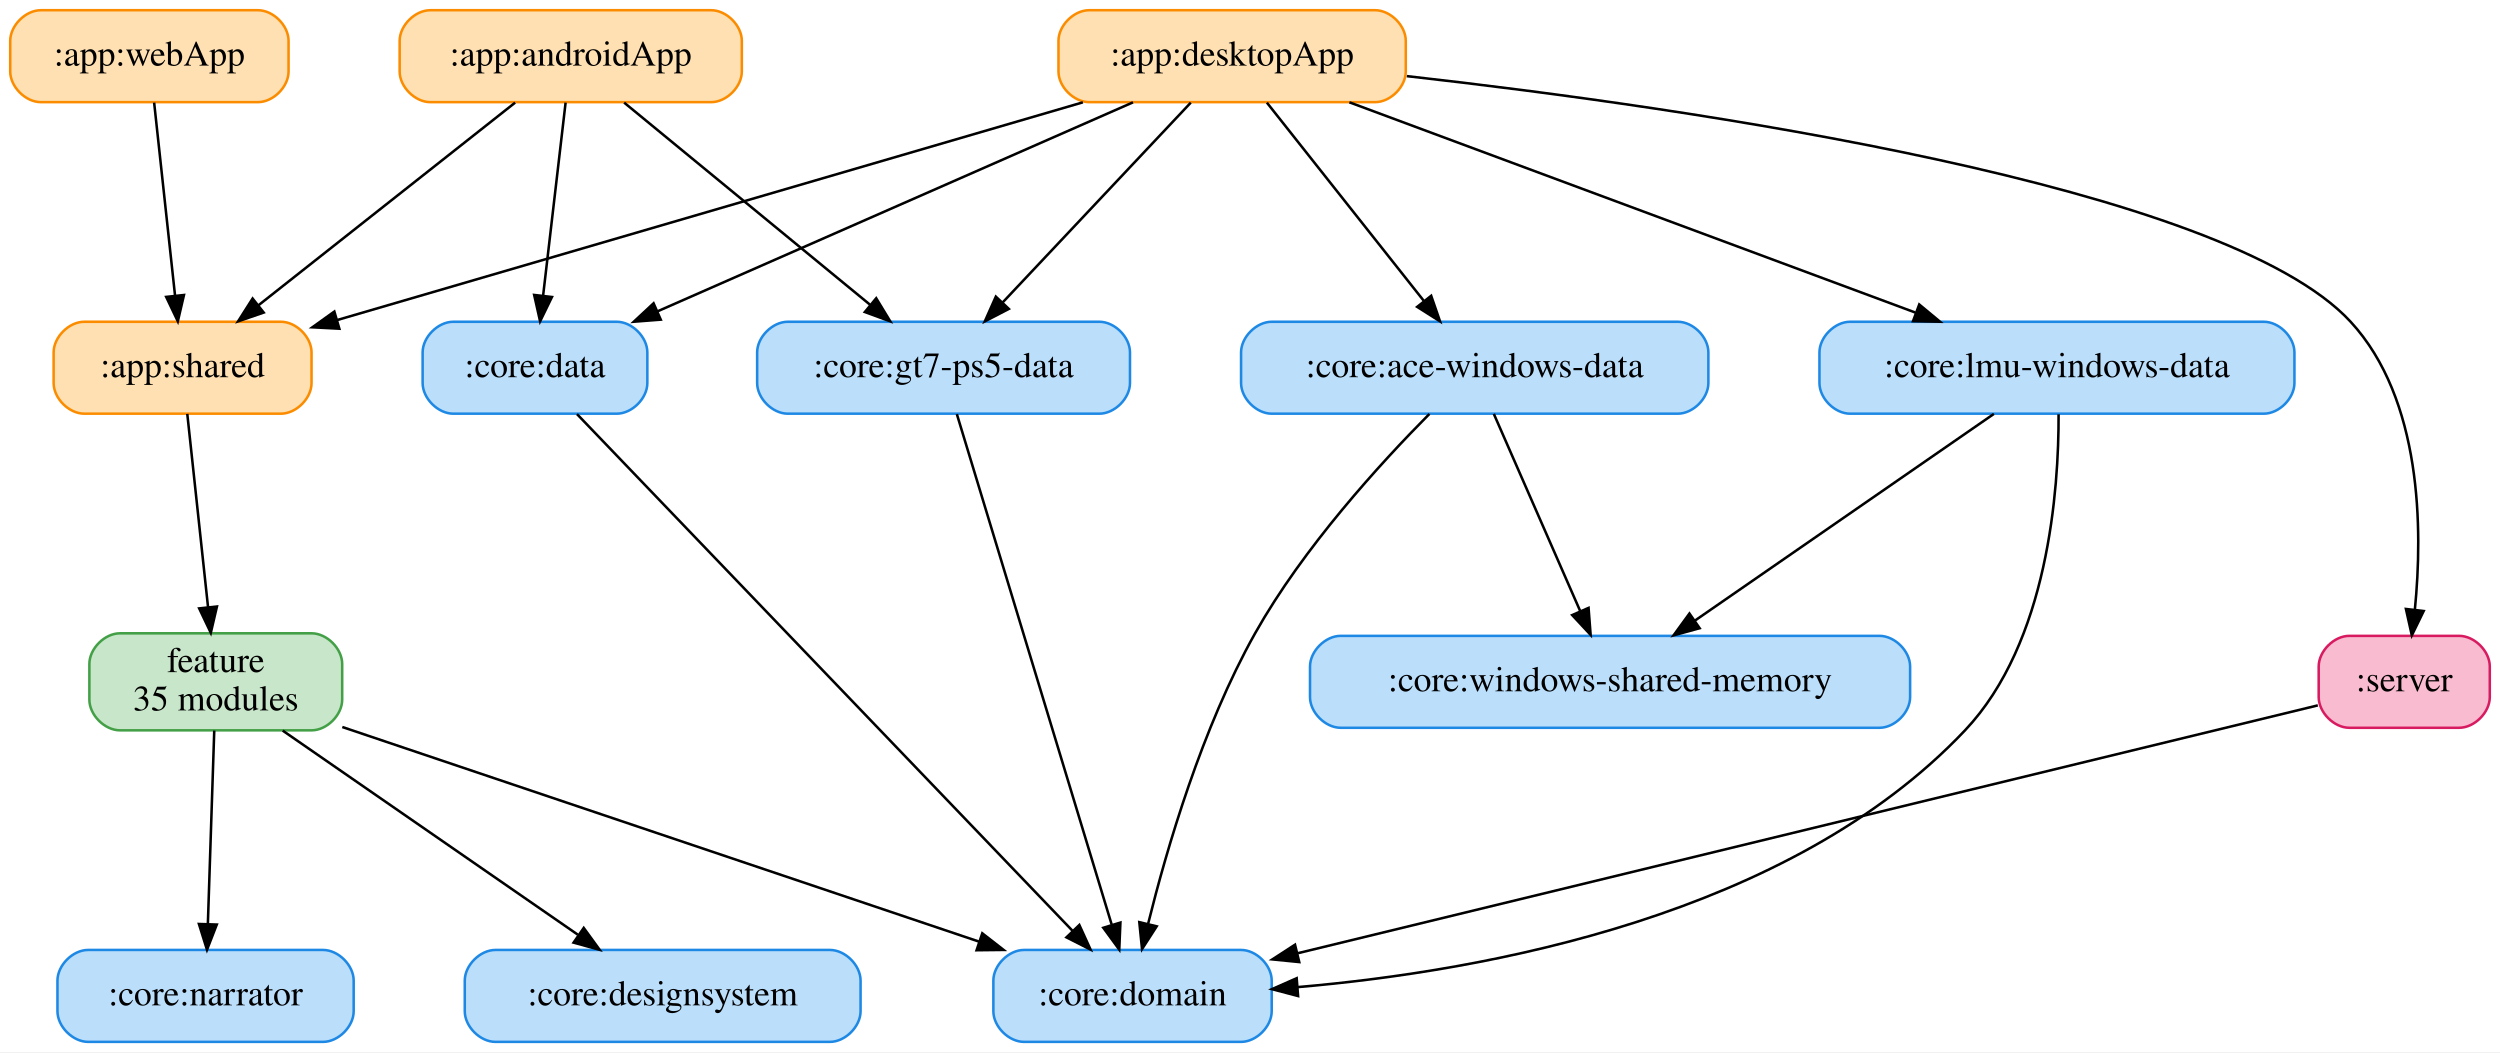
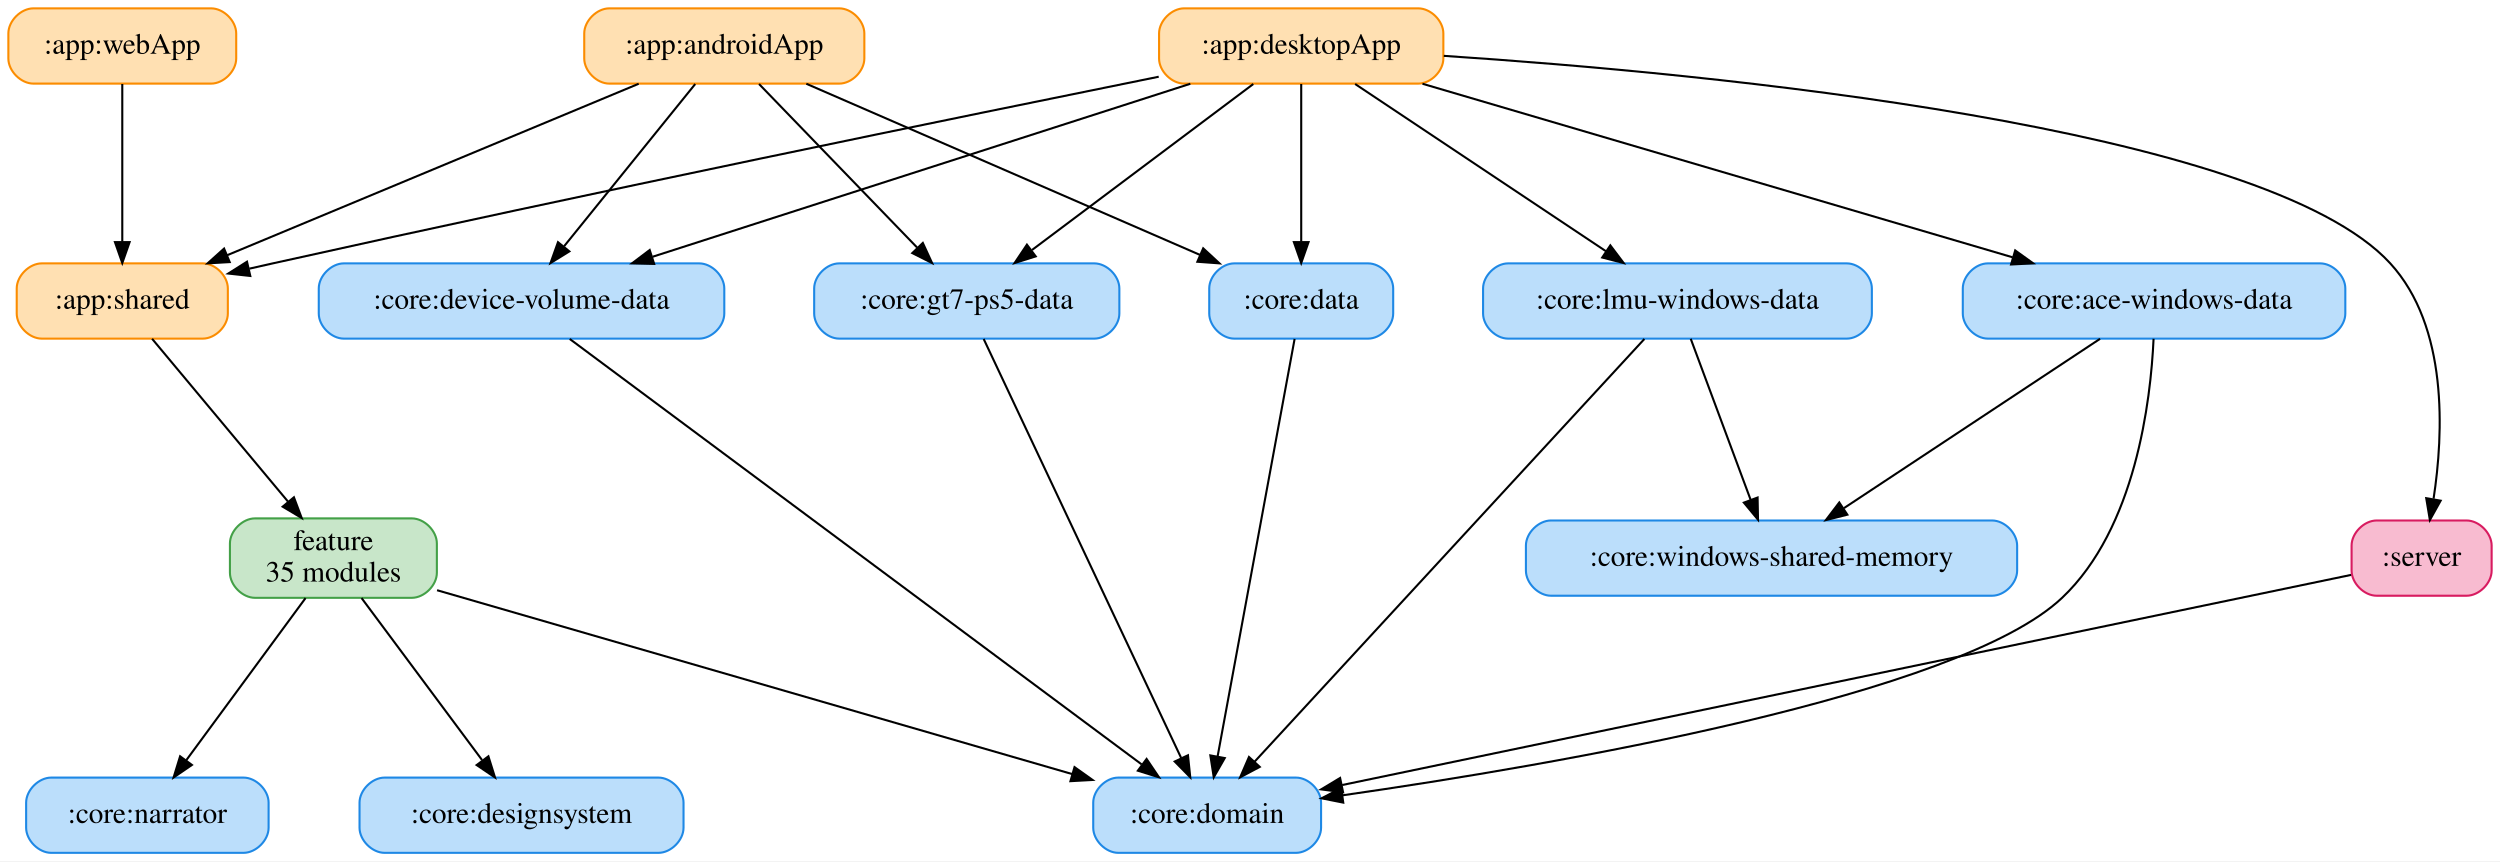
- <svg xmlns="http://www.w3.org/2000/svg" width="979pt" height="412pt" viewBox="0.00 0.00 979.00 412.00">
+ <svg xmlns="http://www.w3.org/2000/svg" width="1196pt" height="412pt" viewBox="0.00 0.00 1196.00 412.00">
  <g id="graph0" class="graph" transform="scale(1 1) rotate(0) translate(4 408)">
-     <polygon fill="white" stroke="transparent" points="-4,4 -4,-408 975,-408 975,4 -4,4" />
+     <polygon fill="white" stroke="transparent" points="-4,4 -4,-408 1192,-408 1192,4 -4,4" />
    <g id="node1" class="node">
-       <path fill="#ffe0b2" stroke="#fb8c00" d="M274.5,-404C274.5,-404 164.5,-404 164.5,-404 158.5,-404 152.5,-398 152.5,-392 152.5,-392 152.5,-380 152.5,-380 152.5,-374 158.5,-368 164.5,-368 164.5,-368 274.5,-368 274.5,-368 280.5,-368 286.5,-374 286.5,-380 286.5,-380 286.5,-392 286.5,-392 286.5,-398 280.5,-404 274.5,-404" />
-       <text text-anchor="middle" x="219.5" y="-382.3" font-family="Times,serif" font-size="14.00">:app:androidApp</text>
+       <path fill="#ffe0b2" stroke="#fb8c00" d="M397.5,-404C397.5,-404 287.5,-404 287.5,-404 281.5,-404 275.5,-398 275.5,-392 275.5,-392 275.5,-380 275.5,-380 275.5,-374 281.5,-368 287.5,-368 287.5,-368 397.5,-368 397.5,-368 403.5,-368 409.5,-374 409.5,-380 409.5,-380 409.5,-392 409.5,-392 409.5,-398 403.5,-404 397.5,-404" />
+       <text text-anchor="middle" x="342.5" y="-382.3" font-family="Times,serif" font-size="14.00">:app:androidApp</text>
    </g>
    <g id="node3" class="node">
-       <path fill="#ffe0b2" stroke="#fb8c00" d="M106,-282C106,-282 29,-282 29,-282 23,-282 17,-276 17,-270 17,-270 17,-258 17,-258 17,-252 23,-246 29,-246 29,-246 106,-246 106,-246 112,-246 118,-252 118,-258 118,-258 118,-270 118,-270 118,-276 112,-282 106,-282" />
-       <text text-anchor="middle" x="67.5" y="-260.3" font-family="Times,serif" font-size="14.00">:app:shared</text>
+       <path fill="#ffe0b2" stroke="#fb8c00" d="M93,-282C93,-282 16,-282 16,-282 10,-282 4,-276 4,-270 4,-270 4,-258 4,-258 4,-252 10,-246 16,-246 16,-246 93,-246 93,-246 99,-246 105,-252 105,-258 105,-258 105,-270 105,-270 105,-276 99,-282 93,-282" />
+       <text text-anchor="middle" x="54.5" y="-260.3" font-family="Times,serif" font-size="14.00">:app:shared</text>
    </g>
    <g id="edge1" class="edge">
-       <path fill="none" stroke="black" d="M197.72,-367.81C171.31,-346.96 126.67,-311.71 97.14,-288.4" />
-       <polygon fill="black" stroke="black" points="99.26,-285.61 89.24,-282.16 94.92,-291.1 99.26,-285.61" />
+       <path fill="none" stroke="black" d="M301.54,-367.93C249.72,-346.34 160.51,-309.17 104.66,-285.9" />
+       <polygon fill="black" stroke="black" points="105.89,-282.62 95.32,-282.01 103.2,-289.08 105.89,-282.62" />
    </g>
    <g id="node6" class="node">
-       <path fill="#bbdefb" stroke="#1e88e5" d="M237.5,-282C237.5,-282 173.5,-282 173.5,-282 167.5,-282 161.5,-276 161.5,-270 161.5,-270 161.5,-258 161.5,-258 161.5,-252 167.5,-246 173.5,-246 173.5,-246 237.5,-246 237.5,-246 243.5,-246 249.5,-252 249.5,-258 249.5,-258 249.5,-270 249.5,-270 249.5,-276 243.5,-282 237.5,-282" />
-       <text text-anchor="middle" x="205.5" y="-260.3" font-family="Times,serif" font-size="14.00">:core:data</text>
+       <path fill="#bbdefb" stroke="#1e88e5" d="M650.5,-282C650.5,-282 586.5,-282 586.5,-282 580.5,-282 574.5,-276 574.5,-270 574.5,-270 574.5,-258 574.5,-258 574.5,-252 580.5,-246 586.5,-246 586.5,-246 650.5,-246 650.5,-246 656.5,-246 662.5,-252 662.5,-258 662.5,-258 662.5,-270 662.5,-270 662.5,-276 656.5,-282 650.5,-282" />
+       <text text-anchor="middle" x="618.5" y="-260.3" font-family="Times,serif" font-size="14.00">:core:data</text>
    </g>
    <g id="edge2" class="edge">
-       <path fill="none" stroke="black" d="M217.49,-367.81C215.2,-348.11 211.4,-315.58 208.7,-292.39" />
-       <polygon fill="black" stroke="black" points="212.14,-291.69 207.5,-282.16 205.18,-292.5 212.14,-291.69" />
+       <path fill="none" stroke="black" d="M381.75,-367.93C431.31,-346.39 516.55,-309.32 570.1,-286.04" />
+       <polygon fill="black" stroke="black" points="571.61,-289.2 579.38,-282.01 568.82,-282.78 571.61,-289.2" />
    </g>
-     <g id="node9" class="node">
-       <path fill="#bbdefb" stroke="#1e88e5" d="M426.5,-282C426.5,-282 304.5,-282 304.5,-282 298.5,-282 292.5,-276 292.5,-270 292.5,-270 292.5,-258 292.5,-258 292.5,-252 298.5,-246 304.5,-246 304.5,-246 426.5,-246 426.5,-246 432.5,-246 438.5,-252 438.5,-258 438.5,-258 438.5,-270 438.5,-270 438.5,-276 432.5,-282 426.5,-282" />
-       <text text-anchor="middle" x="365.5" y="-260.3" font-family="Times,serif" font-size="14.00">:core:gt7-ps5-data</text>
+     <g id="node8" class="node">
+       <path fill="#bbdefb" stroke="#1e88e5" d="M330.5,-282C330.5,-282 160.5,-282 160.5,-282 154.5,-282 148.5,-276 148.5,-270 148.5,-270 148.5,-258 148.5,-258 148.5,-252 154.5,-246 160.5,-246 160.5,-246 330.5,-246 330.5,-246 336.5,-246 342.5,-252 342.5,-258 342.5,-258 342.5,-270 342.5,-270 342.5,-276 336.5,-282 330.5,-282" />
+       <text text-anchor="middle" x="245.5" y="-260.3" font-family="Times,serif" font-size="14.00">:core:device-volume-data</text>
    </g>
    <g id="edge3" class="edge">
-       <path fill="none" stroke="black" d="M240.42,-367.81C265.68,-347.04 308.3,-312.01 336.67,-288.7" />
-       <polygon fill="black" stroke="black" points="339.12,-291.21 344.62,-282.16 334.67,-285.81 339.12,-291.21" />
+       <path fill="none" stroke="black" d="M328.6,-367.81C312.18,-347.49 284.71,-313.51 265.88,-290.21" />
+       <polygon fill="black" stroke="black" points="268.38,-287.74 259.37,-282.16 262.94,-292.14 268.38,-287.74" />
+     </g>
+     <g id="node10" class="node">
+       <path fill="#bbdefb" stroke="#1e88e5" d="M519.5,-282C519.5,-282 397.5,-282 397.5,-282 391.5,-282 385.5,-276 385.5,-270 385.5,-270 385.5,-258 385.5,-258 385.5,-252 391.5,-246 397.5,-246 397.5,-246 519.5,-246 519.5,-246 525.5,-246 531.5,-252 531.5,-258 531.5,-258 531.5,-270 531.5,-270 531.5,-276 525.5,-282 519.5,-282" />
+       <text text-anchor="middle" x="458.5" y="-260.3" font-family="Times,serif" font-size="14.00">:core:gt7-ps5-data</text>
+     </g>
+     <g id="edge4" class="edge">
+       <path fill="none" stroke="black" d="M359.12,-367.81C378.93,-347.31 412.18,-312.91 434.72,-289.6" />
+       <polygon fill="black" stroke="black" points="437.48,-291.78 441.91,-282.16 432.44,-286.92 437.48,-291.78" />
    </g>
    <g id="node2" class="node">
-       <path fill="#ffe0b2" stroke="#fb8c00" d="M534.5,-404C534.5,-404 422.5,-404 422.5,-404 416.5,-404 410.5,-398 410.5,-392 410.5,-392 410.5,-380 410.5,-380 410.5,-374 416.5,-368 422.5,-368 422.5,-368 534.5,-368 534.5,-368 540.5,-368 546.5,-374 546.5,-380 546.5,-380 546.5,-392 546.5,-392 546.5,-398 540.5,-404 534.5,-404" />
-       <text text-anchor="middle" x="478.5" y="-382.3" font-family="Times,serif" font-size="14.00">:app:desktopApp</text>
+       <path fill="#ffe0b2" stroke="#fb8c00" d="M674.5,-404C674.5,-404 562.5,-404 562.5,-404 556.5,-404 550.5,-398 550.5,-392 550.5,-392 550.5,-380 550.5,-380 550.5,-374 556.5,-368 562.5,-368 562.5,-368 674.5,-368 674.5,-368 680.5,-368 686.5,-374 686.5,-380 686.5,-380 686.5,-392 686.5,-392 686.5,-398 680.5,-404 674.5,-404" />
+       <text text-anchor="middle" x="618.5" y="-382.3" font-family="Times,serif" font-size="14.00">:app:desktopApp</text>
    </g>
-     <g id="edge4" class="edge">
-       <path fill="none" stroke="black" d="M420.05,-367.93C342.58,-345.32 206.57,-305.6 128.06,-282.68" />
-       <polygon fill="black" stroke="black" points="128.89,-279.28 118.31,-279.83 126.93,-286 128.89,-279.28" />
+     <g id="edge5" class="edge">
+       <path fill="none" stroke="black" d="M550.33,-371.3C455.25,-352.06 277.48,-315.62 126.5,-282 122.84,-281.18 119.07,-280.33 115.28,-279.47" />
+       <polygon fill="black" stroke="black" points="115.74,-275.98 105.21,-277.14 114.16,-282.8 115.74,-275.98" />
    </g>
    <g id="node5" class="node">
-       <path fill="#bbdefb" stroke="#1e88e5" d="M653,-282C653,-282 494,-282 494,-282 488,-282 482,-276 482,-270 482,-270 482,-258 482,-258 482,-252 488,-246 494,-246 494,-246 653,-246 653,-246 659,-246 665,-252 665,-258 665,-258 665,-270 665,-270 665,-276 659,-282 653,-282" />
-       <text text-anchor="middle" x="573.5" y="-260.3" font-family="Times,serif" font-size="14.00">:core:ace-windows-data</text>
-     </g>
-     <g id="edge5" class="edge">
-       <path fill="none" stroke="black" d="M492.11,-367.81C508.2,-347.49 535.1,-313.51 553.54,-290.21" />
-       <polygon fill="black" stroke="black" points="556.45,-292.17 559.91,-282.16 550.96,-287.83 556.45,-292.17" />
+       <path fill="#bbdefb" stroke="#1e88e5" d="M1106,-282C1106,-282 947,-282 947,-282 941,-282 935,-276 935,-270 935,-270 935,-258 935,-258 935,-252 941,-246 947,-246 947,-246 1106,-246 1106,-246 1112,-246 1118,-252 1118,-258 1118,-258 1118,-270 1118,-270 1118,-276 1112,-282 1106,-282" />
+       <text text-anchor="middle" x="1026.5" y="-260.3" font-family="Times,serif" font-size="14.00">:core:ace-windows-data</text>
    </g>
    <g id="edge6" class="edge">
-       <path fill="none" stroke="black" d="M439.68,-367.93C390.65,-346.39 306.34,-309.32 253.38,-286.04" />
-       <polygon fill="black" stroke="black" points="254.75,-282.83 244.19,-282.01 251.94,-289.23 254.75,-282.83" />
+       <path fill="none" stroke="black" d="M676.52,-367.93C751,-346.03 879.98,-308.09 958.84,-284.9" />
+       <polygon fill="black" stroke="black" points="960.07,-288.19 968.68,-282.01 958.1,-281.47 960.07,-288.19" />
    </g>
    <g id="edge7" class="edge">
-       <path fill="none" stroke="black" d="M462.31,-367.81C443.01,-347.31 410.62,-312.91 388.67,-289.6" />
-       <polygon fill="black" stroke="black" points="391.06,-287.04 381.66,-282.16 385.97,-291.84 391.06,-287.04" />
-     </g>
-     <g id="node10" class="node">
-       <path fill="#bbdefb" stroke="#1e88e5" d="M882.5,-282C882.5,-282 720.5,-282 720.5,-282 714.5,-282 708.5,-276 708.5,-270 708.5,-270 708.5,-258 708.5,-258 708.5,-252 714.5,-246 720.5,-246 720.5,-246 882.5,-246 882.5,-246 888.5,-246 894.5,-252 894.5,-258 894.5,-258 894.5,-270 894.5,-270 894.5,-276 888.5,-282 882.5,-282" />
-       <text text-anchor="middle" x="801.5" y="-260.3" font-family="Times,serif" font-size="14.00">:core:lmu-windows-data</text>
+       <path fill="none" stroke="black" d="M618.5,-367.81C618.5,-348.11 618.5,-315.58 618.5,-292.39" />
+       <polygon fill="black" stroke="black" points="622,-292.16 618.5,-282.16 615,-292.16 622,-292.16" />
    </g>
    <g id="edge8" class="edge">
-       <path fill="none" stroke="black" d="M524.43,-367.93C582.79,-346.25 683.43,-308.86 746.02,-285.61" />
-       <polygon fill="black" stroke="black" points="747.57,-288.77 755.72,-282.01 745.13,-282.21 747.57,-288.77" />
-     </g>
-     <g id="node13" class="node">
-       <path fill="#f8bbd0" stroke="#d81b60" d="M959,-159C959,-159 916,-159 916,-159 910,-159 904,-153 904,-147 904,-147 904,-135 904,-135 904,-129 910,-123 916,-123 916,-123 959,-123 959,-123 965,-123 971,-129 971,-135 971,-135 971,-147 971,-147 971,-153 965,-159 959,-159" />
-       <text text-anchor="middle" x="937.5" y="-137.3" font-family="Times,serif" font-size="14.00">:server</text>
+       <path fill="none" stroke="black" d="M565.45,-367.93C497.64,-346.12 380.41,-308.4 308.24,-285.18" />
+       <polygon fill="black" stroke="black" points="308.95,-281.74 298.36,-282.01 306.81,-288.4 308.95,-281.74" />
    </g>
    <g id="edge9" class="edge">
-       <path fill="none" stroke="black" d="M546.91,-378.19C657.24,-365.76 867.15,-335.58 916.5,-282 944.5,-251.6 944.78,-200.72 941.67,-169.39" />
-       <polygon fill="black" stroke="black" points="945.11,-168.71 940.47,-159.19 938.16,-169.53 945.11,-168.71" />
+       <path fill="none" stroke="black" d="M595.58,-367.81C567.77,-346.96 520.78,-311.71 489.7,-288.4" />
+       <polygon fill="black" stroke="black" points="491.48,-285.36 481.38,-282.16 487.28,-290.96 491.48,-285.36" />
+     </g>
+     <g id="node11" class="node">
+       <path fill="#bbdefb" stroke="#1e88e5" d="M879.5,-282C879.5,-282 717.5,-282 717.5,-282 711.5,-282 705.5,-276 705.5,-270 705.5,-270 705.5,-258 705.5,-258 705.5,-252 711.5,-246 717.5,-246 717.5,-246 879.5,-246 879.5,-246 885.5,-246 891.5,-252 891.5,-258 891.5,-258 891.5,-270 891.5,-270 891.5,-276 885.5,-282 879.5,-282" />
+       <text text-anchor="middle" x="798.5" y="-260.3" font-family="Times,serif" font-size="14.00">:core:lmu-windows-data</text>
+     </g>
+     <g id="edge10" class="edge">
+       <path fill="none" stroke="black" d="M644.29,-367.81C675.83,-346.78 729.34,-311.11 764.3,-287.8" />
+       <polygon fill="black" stroke="black" points="766.38,-290.62 772.76,-282.16 762.5,-284.8 766.38,-290.62" />
    </g>
    <g id="node14" class="node">
-       <path fill="#c8e6c9" stroke="#43a047" d="M118,-160C118,-160 43,-160 43,-160 37,-160 31,-154 31,-148 31,-148 31,-134 31,-134 31,-128 37,-122 43,-122 43,-122 118,-122 118,-122 124,-122 130,-128 130,-134 130,-134 130,-148 130,-148 130,-154 124,-160 118,-160" />
-       <text text-anchor="middle" x="80.5" y="-144.8" font-family="Times,serif" font-size="14.00">feature</text>
-       <text text-anchor="middle" x="80.5" y="-129.8" font-family="Times,serif" font-size="14.00">35 modules</text>
+       <path fill="#f8bbd0" stroke="#d81b60" d="M1176,-159C1176,-159 1133,-159 1133,-159 1127,-159 1121,-153 1121,-147 1121,-147 1121,-135 1121,-135 1121,-129 1127,-123 1133,-123 1133,-123 1176,-123 1176,-123 1182,-123 1188,-129 1188,-135 1188,-135 1188,-147 1188,-147 1188,-153 1182,-159 1176,-159" />
+       <text text-anchor="middle" x="1154.5" y="-137.3" font-family="Times,serif" font-size="14.00">:server</text>
    </g>
-     <g id="edge10" class="edge">
-       <path fill="none" stroke="black" d="M69.34,-245.92C71.45,-226.26 74.95,-193.67 77.47,-170.23" />
-       <polygon fill="black" stroke="black" points="80.96,-170.5 78.55,-160.18 74,-169.75 80.96,-170.5" />
+     <g id="edge11" class="edge">
+       <path fill="none" stroke="black" d="M686.71,-381.28C813.81,-372.85 1079.43,-347.63 1139.5,-282 1167.26,-251.67 1165.02,-200.78 1160.22,-169.42" />
+       <polygon fill="black" stroke="black" points="1163.6,-168.47 1158.45,-159.21 1156.71,-169.66 1163.6,-168.47" />
+     </g>
+     <g id="node15" class="node">
+       <path fill="#c8e6c9" stroke="#43a047" d="M193,-160C193,-160 118,-160 118,-160 112,-160 106,-154 106,-148 106,-148 106,-134 106,-134 106,-128 112,-122 118,-122 118,-122 193,-122 193,-122 199,-122 205,-128 205,-134 205,-134 205,-148 205,-148 205,-154 199,-160 193,-160" />
+       <text text-anchor="middle" x="155.5" y="-144.8" font-family="Times,serif" font-size="14.00">feature</text>
+       <text text-anchor="middle" x="155.5" y="-129.8" font-family="Times,serif" font-size="14.00">35 modules</text>
+     </g>
+     <g id="edge12" class="edge">
+       <path fill="none" stroke="black" d="M68.76,-245.92C85.68,-225.64 114.09,-191.61 133.77,-168.04" />
+       <polygon fill="black" stroke="black" points="136.61,-170.1 140.33,-160.18 131.23,-165.61 136.61,-170.1" />
    </g>
    <g id="node4" class="node">
      <path fill="#ffe0b2" stroke="#fb8c00" d="M97,-404C97,-404 12,-404 12,-404 6,-404 0,-398 0,-392 0,-392 0,-380 0,-380 0,-374 6,-368 12,-368 12,-368 97,-368 97,-368 103,-368 109,-374 109,-380 109,-380 109,-392 109,-392 109,-398 103,-404 97,-404" />
      <text text-anchor="middle" x="54.5" y="-382.3" font-family="Times,serif" font-size="14.00">:app:webApp</text>
    </g>
-     <g id="edge11" class="edge">
-       <path fill="none" stroke="black" d="M56.36,-367.81C58.5,-348.11 62.02,-315.58 64.53,-292.39" />
-       <polygon fill="black" stroke="black" points="68.04,-292.48 65.64,-282.16 61.08,-291.73 68.04,-292.48" />
+     <g id="edge13" class="edge">
+       <path fill="none" stroke="black" d="M54.5,-367.81C54.5,-348.11 54.5,-315.58 54.5,-292.39" />
+       <polygon fill="black" stroke="black" points="58,-292.16 54.5,-282.16 51,-292.16 58,-292.16" />
    </g>
-     <g id="node8" class="node">
-       <path fill="#bbdefb" stroke="#1e88e5" d="M482,-36C482,-36 397,-36 397,-36 391,-36 385,-30 385,-24 385,-24 385,-12 385,-12 385,-6 391,0 397,0 397,0 482,0 482,0 488,0 494,-6 494,-12 494,-12 494,-24 494,-24 494,-30 488,-36 482,-36" />
-       <text text-anchor="middle" x="439.5" y="-14.3" font-family="Times,serif" font-size="14.00">:core:domain</text>
+     <g id="node9" class="node">
+       <path fill="#bbdefb" stroke="#1e88e5" d="M616,-36C616,-36 531,-36 531,-36 525,-36 519,-30 519,-24 519,-24 519,-12 519,-12 519,-6 525,0 531,0 531,0 616,0 616,0 622,0 628,-6 628,-12 628,-12 628,-24 628,-24 628,-30 622,-36 616,-36" />
+       <text text-anchor="middle" x="573.5" y="-14.3" font-family="Times,serif" font-size="14.00">:core:domain</text>
    </g>
-     <g id="edge12" class="edge">
-       <path fill="none" stroke="black" d="M555.76,-245.91C536.61,-226.61 506.33,-193.51 487.5,-160 466.74,-123.06 452.89,-75.63 445.61,-46.28" />
-       <polygon fill="black" stroke="black" points="448.96,-45.25 443.22,-36.34 442.15,-46.88 448.96,-45.25" />
+     <g id="edge14" class="edge">
+       <path fill="none" stroke="black" d="M1026.27,-245.92C1024.91,-216.28 1017.71,-155.3 982.5,-122 933.14,-75.32 740.43,-42.19 638.13,-27.5" />
+       <polygon fill="black" stroke="black" points="638.61,-24.03 628.22,-26.09 637.63,-30.96 638.61,-24.03" />
+     </g>
+     <g id="node13" class="node">
+       <path fill="#bbdefb" stroke="#1e88e5" d="M949,-159C949,-159 738,-159 738,-159 732,-159 726,-153 726,-147 726,-147 726,-135 726,-135 726,-129 732,-123 738,-123 738,-123 949,-123 949,-123 955,-123 961,-129 961,-135 961,-135 961,-147 961,-147 961,-153 955,-159 949,-159" />
+       <text text-anchor="middle" x="843.5" y="-137.3" font-family="Times,serif" font-size="14.00">:core:windows-shared-memory</text>
+     </g>
+     <g id="edge15" class="edge">
+       <path fill="none" stroke="black" d="M1000.67,-245.92C968.61,-224.72 913.81,-188.49 878.13,-164.9" />
+       <polygon fill="black" stroke="black" points="879.77,-161.78 869.5,-159.19 875.91,-167.62 879.77,-161.78" />
+     </g>
+     <g id="edge16" class="edge">
+       <path fill="none" stroke="black" d="M615.34,-245.84C607.62,-204.02 587.8,-96.54 578.48,-46.01" />
+       <polygon fill="black" stroke="black" points="581.92,-45.34 576.66,-36.14 575.03,-46.61 581.92,-45.34" />
+     </g>
+     <g id="node7" class="node">
+       <path fill="#bbdefb" stroke="#1e88e5" d="M311,-36C311,-36 180,-36 180,-36 174,-36 168,-30 168,-24 168,-24 168,-12 168,-12 168,-6 174,0 180,0 180,0 311,0 311,0 317,0 323,-6 323,-12 323,-12 323,-24 323,-24 323,-30 317,-36 311,-36" />
+       <text text-anchor="middle" x="245.5" y="-14.3" font-family="Times,serif" font-size="14.00">:core:designsystem</text>
+     </g>
+     <g id="edge17" class="edge">
+       <path fill="none" stroke="black" d="M268.56,-245.84C326.2,-202.97 476.58,-91.1 542.16,-42.32" />
+       <polygon fill="black" stroke="black" points="544.53,-44.92 550.46,-36.14 540.35,-39.3 544.53,-44.92" />
+     </g>
+     <g id="edge18" class="edge">
+       <path fill="none" stroke="black" d="M466.59,-245.84C486.38,-203.84 537.38,-95.64 561.07,-45.38" />
+       <polygon fill="black" stroke="black" points="564.32,-46.68 565.42,-36.14 557.99,-43.69 564.32,-46.68" />
+     </g>
+     <g id="edge19" class="edge">
+       <path fill="none" stroke="black" d="M782.68,-245.84C743.46,-203.32 641.67,-92.92 596.11,-43.52" />
+       <polygon fill="black" stroke="black" points="598.66,-41.12 589.3,-36.14 593.51,-45.86 598.66,-41.12" />
+     </g>
+     <g id="edge20" class="edge">
+       <path fill="none" stroke="black" d="M804.85,-245.92C812.31,-225.86 824.78,-192.33 833.54,-168.79" />
+       <polygon fill="black" stroke="black" points="836.83,-169.98 837.03,-159.38 830.27,-167.54 836.83,-169.98" />
    </g>
    <g id="node12" class="node">
-       <path fill="#bbdefb" stroke="#1e88e5" d="M732,-159C732,-159 521,-159 521,-159 515,-159 509,-153 509,-147 509,-147 509,-135 509,-135 509,-129 515,-123 521,-123 521,-123 732,-123 732,-123 738,-123 744,-129 744,-135 744,-135 744,-147 744,-147 744,-153 738,-159 732,-159" />
-       <text text-anchor="middle" x="626.5" y="-137.3" font-family="Times,serif" font-size="14.00">:core:windows-shared-memory</text>
-     </g>
-     <g id="edge13" class="edge">
-       <path fill="none" stroke="black" d="M580.98,-245.92C589.77,-225.86 604.46,-192.33 614.77,-168.79" />
-       <polygon fill="black" stroke="black" points="618.08,-169.95 618.89,-159.38 611.67,-167.14 618.08,-169.95" />
-     </g>
-     <g id="edge14" class="edge">
-       <path fill="none" stroke="black" d="M221.95,-245.84C262.74,-203.32 368.61,-92.92 415.98,-43.52" />
-       <polygon fill="black" stroke="black" points="418.67,-45.78 423.06,-36.14 413.62,-40.93 418.67,-45.78" />
-     </g>
-     <g id="node7" class="node">
-       <path fill="#bbdefb" stroke="#1e88e5" d="M321,-36C321,-36 190,-36 190,-36 184,-36 178,-30 178,-24 178,-24 178,-12 178,-12 178,-6 184,0 190,0 190,0 321,0 321,0 327,0 333,-6 333,-12 333,-12 333,-24 333,-24 333,-30 327,-36 321,-36" />
-       <text text-anchor="middle" x="255.5" y="-14.3" font-family="Times,serif" font-size="14.00">:core:designsystem</text>
-     </g>
-     <g id="edge15" class="edge">
-       <path fill="none" stroke="black" d="M370.7,-245.84C383.39,-204.02 415.98,-96.54 431.31,-46.01" />
-       <polygon fill="black" stroke="black" points="434.75,-46.72 434.3,-36.14 428.05,-44.69 434.75,-46.72" />
-     </g>
-     <g id="edge16" class="edge">
-       <path fill="none" stroke="black" d="M802.14,-245.75C802.25,-216.38 798.13,-156.51 765.5,-122 696.96,-49.5 577.87,-27.8 504.17,-21.45" />
-       <polygon fill="black" stroke="black" points="504.33,-17.95 494.08,-20.65 503.78,-24.93 504.33,-17.95" />
-     </g>
-     <g id="edge17" class="edge">
-       <path fill="none" stroke="black" d="M776.8,-245.92C746.14,-224.72 693.74,-188.49 659.62,-164.9" />
-       <polygon fill="black" stroke="black" points="661.57,-162 651.36,-159.19 657.59,-167.75 661.57,-162" />
-     </g>
-     <g id="node11" class="node">
-       <path fill="#bbdefb" stroke="#1e88e5" d="M122.5,-36C122.5,-36 30.5,-36 30.5,-36 24.5,-36 18.5,-30 18.5,-24 18.5,-24 18.5,-12 18.5,-12 18.5,-6 24.5,0 30.5,0 30.5,0 122.5,0 122.5,0 128.5,0 134.5,-6 134.5,-12 134.5,-12 134.5,-24 134.5,-24 134.5,-30 128.5,-36 122.5,-36" />
-       <text text-anchor="middle" x="76.5" y="-14.3" font-family="Times,serif" font-size="14.00">:core:narrator</text>
-     </g>
-     <g id="edge18" class="edge">
-       <path fill="none" stroke="black" d="M903.66,-131.78C821.69,-111.86 611.38,-60.76 504.28,-34.74" />
-       <polygon fill="black" stroke="black" points="504.78,-31.26 494.24,-32.3 503.13,-38.06 504.78,-31.26" />
-     </g>
-     <g id="edge19" class="edge">
-       <path fill="none" stroke="black" d="M106.7,-121.89C137.51,-100.58 188.7,-65.19 222.27,-41.98" />
-       <polygon fill="black" stroke="black" points="224.59,-44.63 230.82,-36.06 220.61,-38.87 224.59,-44.63" />
-     </g>
-     <g id="edge20" class="edge">
-       <path fill="none" stroke="black" d="M130.04,-123.3C195.17,-101.35 309.48,-62.82 379.45,-39.24" />
-       <polygon fill="black" stroke="black" points="380.66,-42.52 389.02,-36.01 378.43,-35.89 380.66,-42.52" />
+       <path fill="#bbdefb" stroke="#1e88e5" d="M112.5,-36C112.5,-36 20.5,-36 20.5,-36 14.5,-36 8.5,-30 8.5,-24 8.5,-24 8.5,-12 8.5,-12 8.5,-6 14.5,0 20.5,0 20.5,0 112.5,0 112.5,0 118.5,0 124.5,-6 124.5,-12 124.5,-12 124.5,-24 124.5,-24 124.5,-30 118.5,-36 112.5,-36" />
+       <text text-anchor="middle" x="66.5" y="-14.3" font-family="Times,serif" font-size="14.00">:core:narrator</text>
    </g>
    <g id="edge21" class="edge">
-       <path fill="none" stroke="black" d="M79.9,-121.89C79.24,-101.85 78.16,-69.36 77.4,-46.25" />
-       <polygon fill="black" stroke="black" points="80.89,-45.94 77.06,-36.06 73.9,-46.17 80.89,-45.94" />
+       <path fill="none" stroke="black" d="M1120.75,-132.97C1026.88,-113.42 761.5,-58.15 638.09,-32.45" />
+       <polygon fill="black" stroke="black" points="638.53,-28.97 628.03,-30.36 637.1,-35.82 638.53,-28.97" />
+     </g>
+     <g id="edge22" class="edge">
+       <path fill="none" stroke="black" d="M168.97,-121.89C184.28,-101.31 209.36,-67.58 226.62,-44.39" />
+       <polygon fill="black" stroke="black" points="229.65,-46.18 232.81,-36.06 224.03,-42 229.65,-46.18" />
+     </g>
+     <g id="edge23" class="edge">
+       <path fill="none" stroke="black" d="M205.09,-125.64C280.81,-103.73 425.26,-61.91 509.02,-37.66" />
+       <polygon fill="black" stroke="black" points="510.05,-41.01 518.68,-34.87 508.1,-34.29 510.05,-41.01" />
+     </g>
+     <g id="edge24" class="edge">
+       <path fill="none" stroke="black" d="M142.18,-121.89C127.04,-101.31 102.23,-67.58 85.17,-44.39" />
+       <polygon fill="black" stroke="black" points="87.8,-42.05 79.05,-36.06 82.16,-46.19 87.8,-42.05" />
    </g>
  </g>
</svg>
